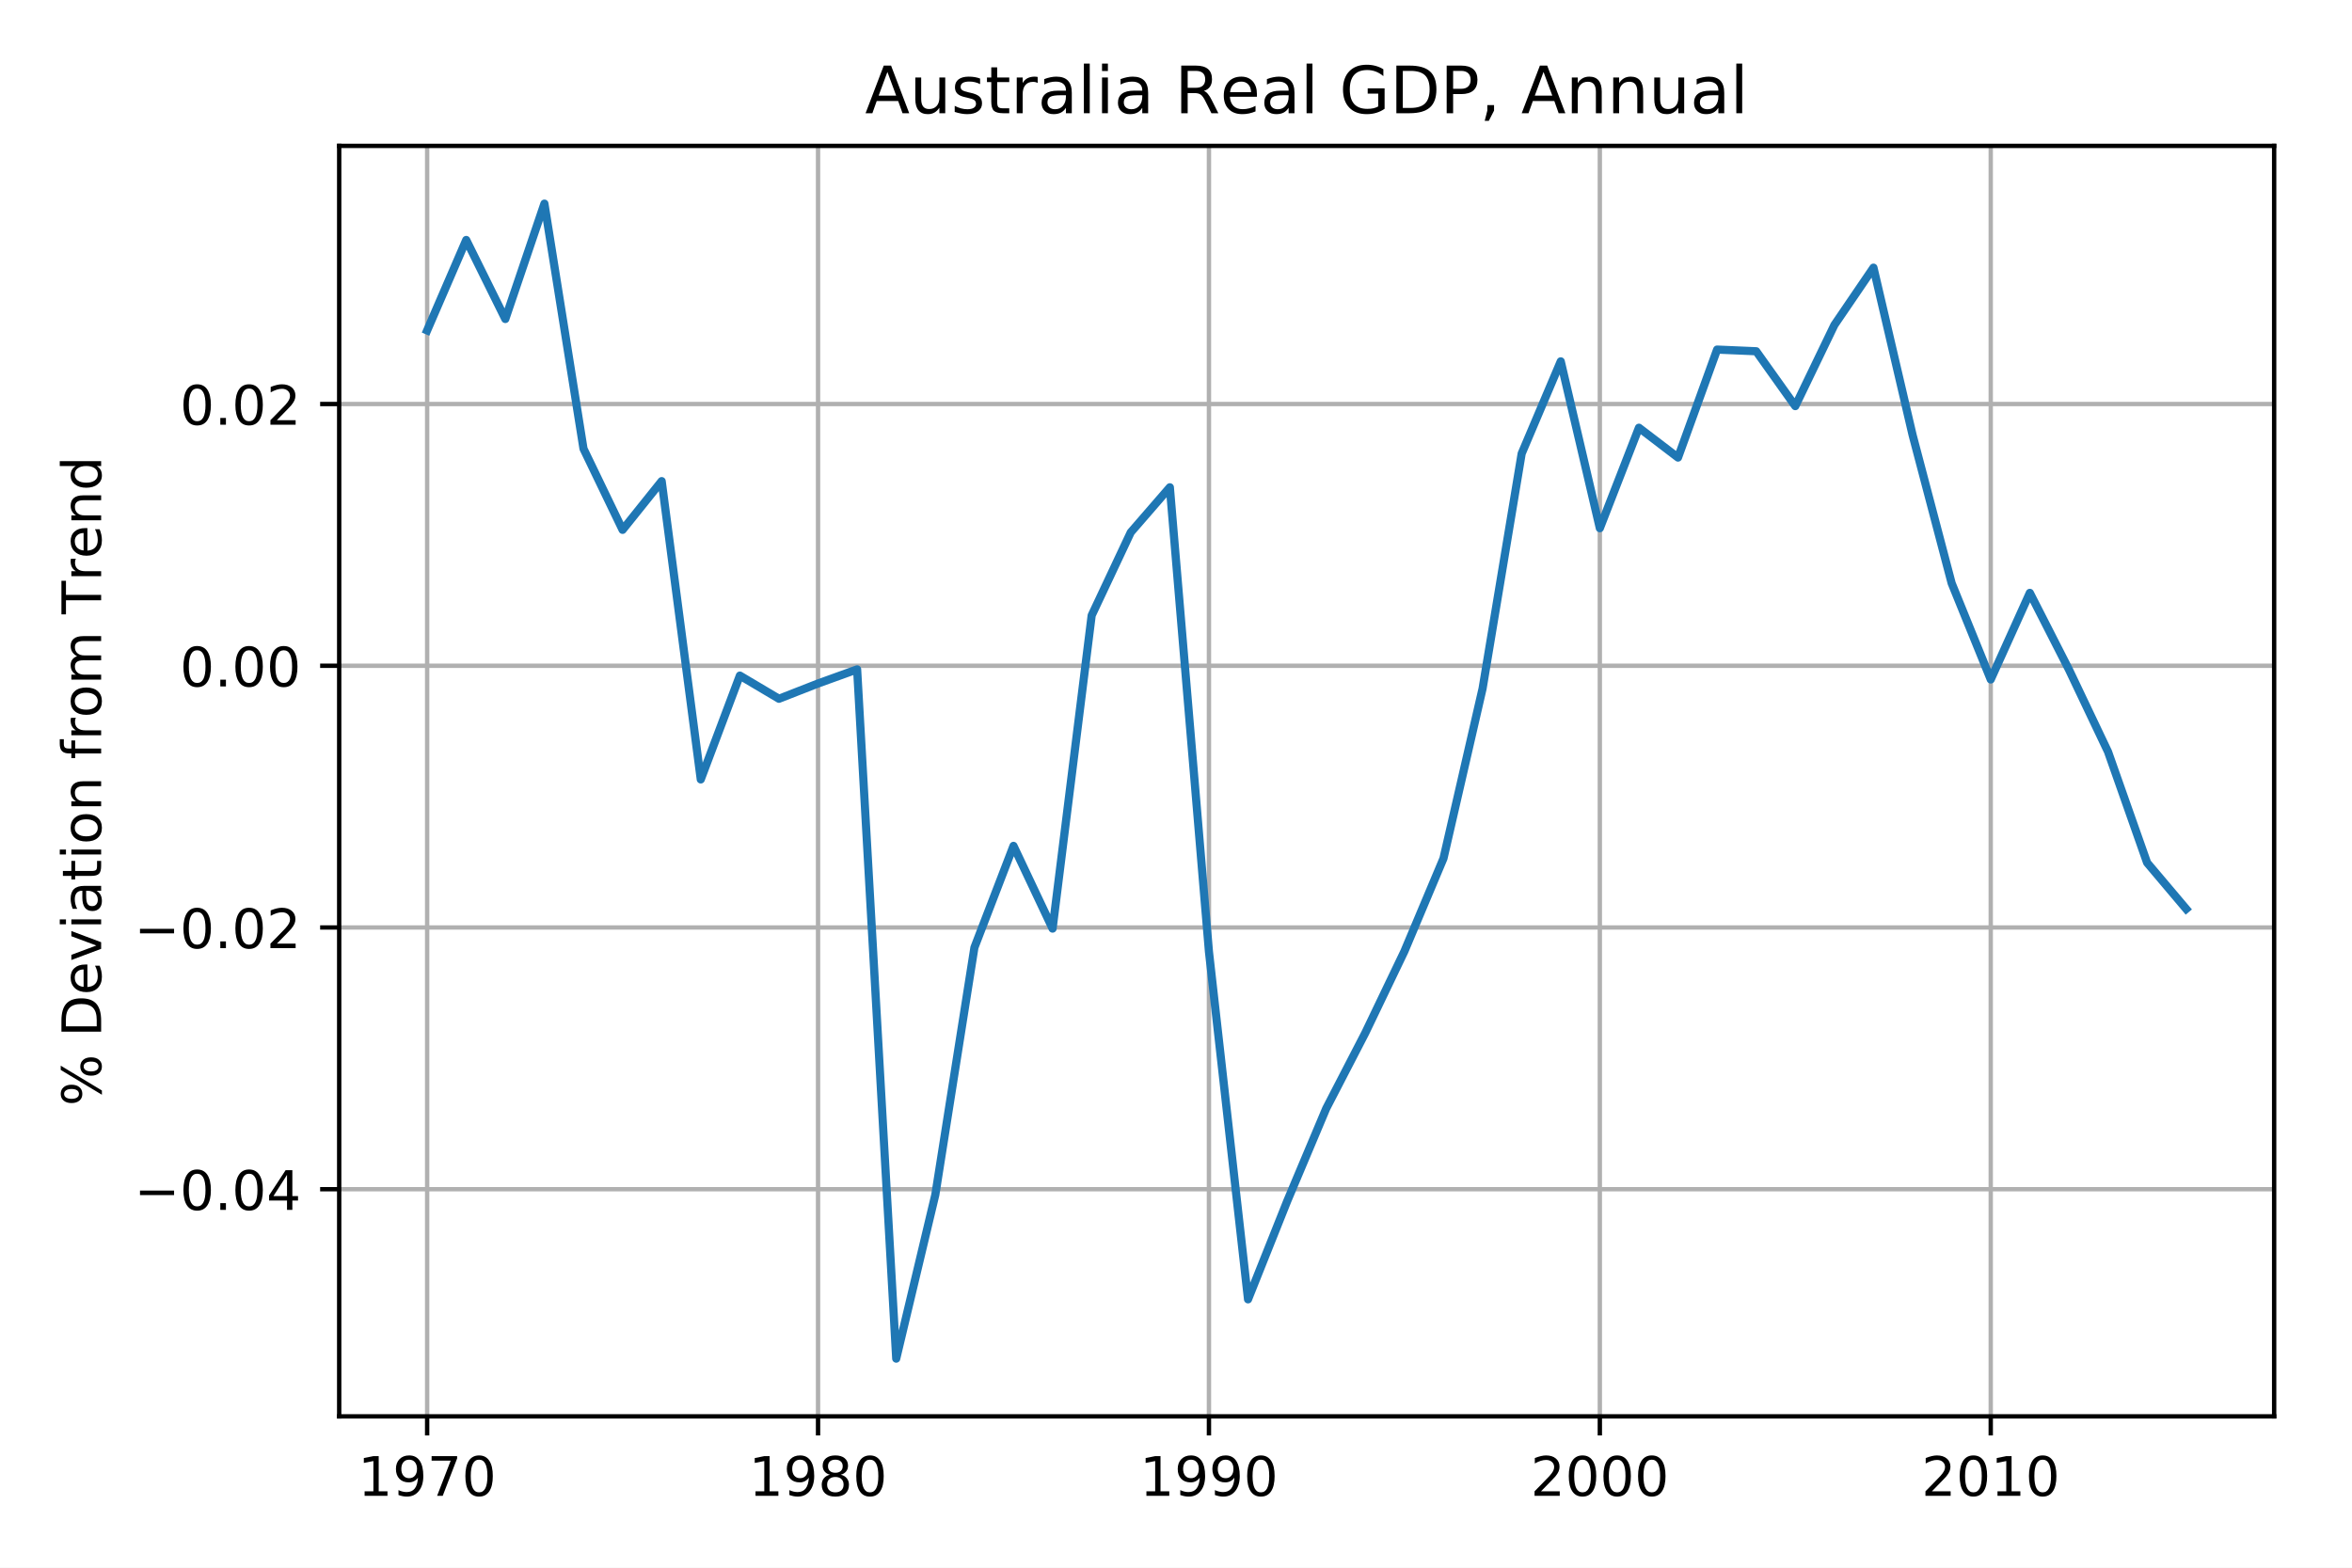
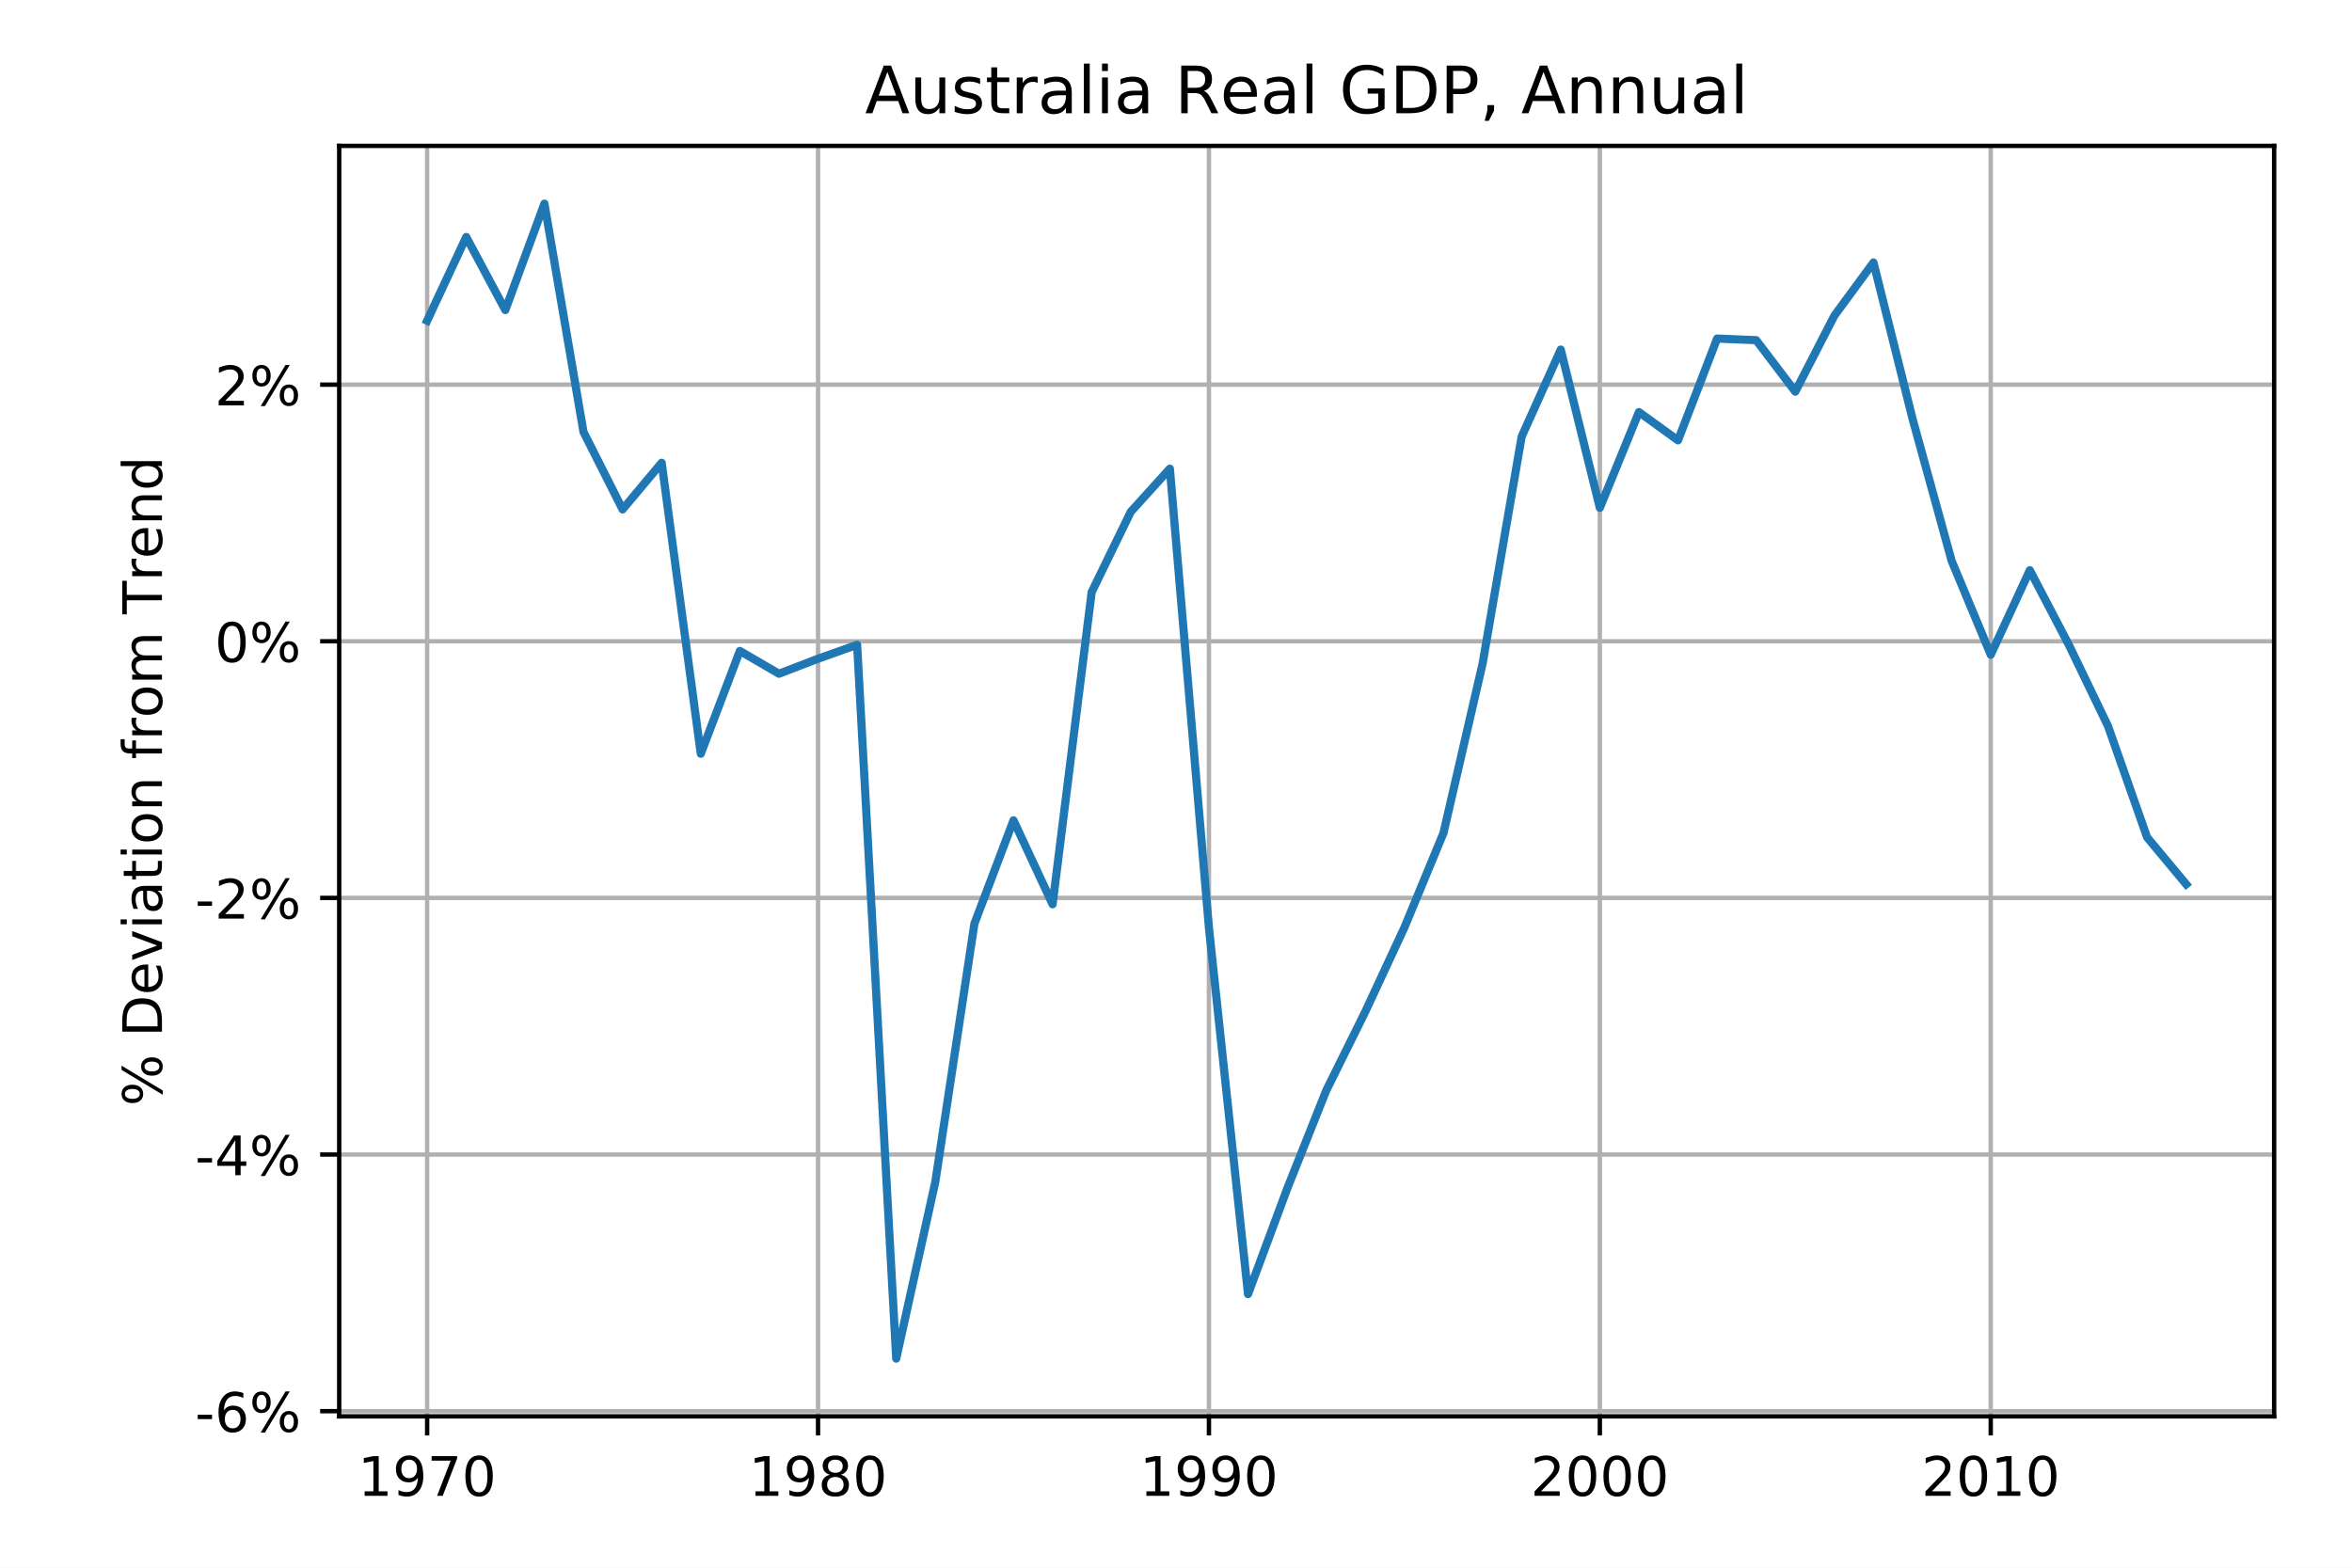
<svg xmlns="http://www.w3.org/2000/svg" xmlns:xlink="http://www.w3.org/1999/xlink" height="288pt" version="1.1" viewBox="0 0 432 288" width="432pt">
  <defs>
    <style type="text/css">
*{stroke-linecap:butt;stroke-linejoin:round;}
  </style>
  </defs>
  <g id="figure_1">
    <g id="patch_1">
      <path d="M 0 288  L 432 288  L 432 0  L 0 0  z " style="fill:#ffffff;" />
    </g>
    <g id="axes_1">
      <g id="patch_2">
        <path d="M 62.3 260.2  L 417.7 260.2  L 417.7 26.8  L 62.3 26.8  z " style="fill:#ffffff;" />
      </g>
      <g id="matplotlib.axis_1">
        <g id="xtick_1">
          <g id="line2d_1">
-             <path clip-path="url(#p49715dc30d)" d="M 78.455 260.2  L 78.455 26.8  " style="fill:none;stroke:#b0b0b0;stroke-linecap:square;stroke-width:0.8;" />
+             <path clip-path="url(#pca7b214b9b)" d="M 78.455 260.2  L 78.455 26.8  " style="fill:none;stroke:#b0b0b0;stroke-linecap:square;stroke-width:0.8;" />
          </g>
          <g id="line2d_2">
            <defs>
-               <path d="M 0 0  L 0 3.5  " id="m6972ccf515" style="stroke:#000000;stroke-width:0.8;" />
-             </defs>
-             <g>
-               <use style="stroke:#000000;stroke-width:0.8;" x="78.455" xlink:href="#m6972ccf515" y="260.2" />
+               <path d="M 0 0  L 0 3.5  " id="mc2db3543fd" style="stroke:#000000;stroke-width:0.8;" />
+             </defs>
+             <g>
+               <use style="stroke:#000000;stroke-width:0.8;" x="78.455" xlink:href="#mc2db3543fd" y="260.2" />
            </g>
          </g>
          <g id="text_1">
            <defs>
              <path d="M 12.406 8.297  L 28.516 8.297  L 28.516 63.922  L 10.984 60.406  L 10.984 69.391  L 28.422 72.906  L 38.281 72.906  L 38.281 8.297  L 54.391 8.297  L 54.391 0  L 12.406 0  z " id="DejaVuSans-31" />
              <path d="M 10.984 1.516  L 10.984 10.5  Q 14.703 8.734 18.5 7.812  Q 22.312 6.891 25.984 6.891  Q 35.75 6.891 40.891 13.453  Q 46.047 20.016 46.781 33.406  Q 43.953 29.203 39.594 26.953  Q 35.25 24.703 29.984 24.703  Q 19.047 24.703 12.672 31.312  Q 6.297 37.938 6.297 49.422  Q 6.297 60.641 12.938 67.422  Q 19.578 74.219 30.609 74.219  Q 43.266 74.219 49.922 64.516  Q 56.594 54.828 56.594 36.375  Q 56.594 19.141 48.406 8.859  Q 40.234 -1.422 26.422 -1.422  Q 22.703 -1.422 18.891 -0.688  Q 15.094 0.047 10.984 1.516  z M 30.609 32.422  Q 37.25 32.422 41.125 36.953  Q 45.016 41.5 45.016 49.422  Q 45.016 57.281 41.125 61.844  Q 37.25 66.406 30.609 66.406  Q 23.969 66.406 20.094 61.844  Q 16.219 57.281 16.219 49.422  Q 16.219 41.5 20.094 36.953  Q 23.969 32.422 30.609 32.422  z " id="DejaVuSans-39" />
              <path d="M 8.203 72.906  L 55.078 72.906  L 55.078 68.703  L 28.609 0  L 18.312 0  L 43.219 64.594  L 8.203 64.594  z " id="DejaVuSans-37" />
              <path d="M 31.781 66.406  Q 24.172 66.406 20.328 58.906  Q 16.5 51.422 16.5 36.375  Q 16.5 21.391 20.328 13.891  Q 24.172 6.391 31.781 6.391  Q 39.453 6.391 43.281 13.891  Q 47.125 21.391 47.125 36.375  Q 47.125 51.422 43.281 58.906  Q 39.453 66.406 31.781 66.406  z M 31.781 74.219  Q 44.047 74.219 50.516 64.516  Q 56.984 54.828 56.984 36.375  Q 56.984 17.969 50.516 8.266  Q 44.047 -1.422 31.781 -1.422  Q 19.531 -1.422 13.062 8.266  Q 6.594 17.969 6.594 36.375  Q 6.594 54.828 13.062 64.516  Q 19.531 74.219 31.781 74.219  z " id="DejaVuSans-30" />
            </defs>
            <g transform="translate(65.72955 274.7984)scale(0.1 -0.1)">
              <use xlink:href="#DejaVuSans-31" />
              <use x="63.623" xlink:href="#DejaVuSans-39" />
              <use x="127.246" xlink:href="#DejaVuSans-37" />
              <use x="190.869" xlink:href="#DejaVuSans-30" />
            </g>
          </g>
        </g>
        <g id="xtick_2">
          <g id="line2d_3">
-             <path clip-path="url(#p49715dc30d)" d="M 150.253 260.2  L 150.253 26.8  " style="fill:none;stroke:#b0b0b0;stroke-linecap:square;stroke-width:0.8;" />
+             <path clip-path="url(#pca7b214b9b)" d="M 150.253 260.2  L 150.253 26.8  " style="fill:none;stroke:#b0b0b0;stroke-linecap:square;stroke-width:0.8;" />
          </g>
          <g id="line2d_4">
            <g>
-               <use style="stroke:#000000;stroke-width:0.8;" x="150.253" xlink:href="#m6972ccf515" y="260.2" />
+               <use style="stroke:#000000;stroke-width:0.8;" x="150.253" xlink:href="#mc2db3543fd" y="260.2" />
            </g>
          </g>
          <g id="text_2">
            <defs>
              <path d="M 31.781 34.625  Q 24.75 34.625 20.719 30.859  Q 16.703 27.094 16.703 20.516  Q 16.703 13.922 20.719 10.156  Q 24.75 6.391 31.781 6.391  Q 38.812 6.391 42.859 10.172  Q 46.922 13.969 46.922 20.516  Q 46.922 27.094 42.891 30.859  Q 38.875 34.625 31.781 34.625  z M 21.922 38.812  Q 15.578 40.375 12.031 44.719  Q 8.5 49.078 8.5 55.328  Q 8.5 64.062 14.719 69.141  Q 20.953 74.219 31.781 74.219  Q 42.672 74.219 48.875 69.141  Q 55.078 64.062 55.078 55.328  Q 55.078 49.078 51.531 44.719  Q 48 40.375 41.703 38.812  Q 48.828 37.156 52.797 32.312  Q 56.781 27.484 56.781 20.516  Q 56.781 9.906 50.312 4.234  Q 43.844 -1.422 31.781 -1.422  Q 19.734 -1.422 13.25 4.234  Q 6.781 9.906 6.781 20.516  Q 6.781 27.484 10.781 32.312  Q 14.797 37.156 21.922 38.812  z M 18.312 54.391  Q 18.312 48.734 21.844 45.562  Q 25.391 42.391 31.781 42.391  Q 38.141 42.391 41.719 45.562  Q 45.312 48.734 45.312 54.391  Q 45.312 60.062 41.719 63.234  Q 38.141 66.406 31.781 66.406  Q 25.391 66.406 21.844 63.234  Q 18.312 60.062 18.312 54.391  z " id="DejaVuSans-38" />
            </defs>
            <g transform="translate(137.5275 274.7984)scale(0.1 -0.1)">
              <use xlink:href="#DejaVuSans-31" />
              <use x="63.623" xlink:href="#DejaVuSans-39" />
              <use x="127.246" xlink:href="#DejaVuSans-38" />
              <use x="190.869" xlink:href="#DejaVuSans-30" />
            </g>
          </g>
        </g>
        <g id="xtick_3">
          <g id="line2d_5">
-             <path clip-path="url(#p49715dc30d)" d="M 222.051 260.2  L 222.051 26.8  " style="fill:none;stroke:#b0b0b0;stroke-linecap:square;stroke-width:0.8;" />
+             <path clip-path="url(#pca7b214b9b)" d="M 222.051 260.2  L 222.051 26.8  " style="fill:none;stroke:#b0b0b0;stroke-linecap:square;stroke-width:0.8;" />
          </g>
          <g id="line2d_6">
            <g>
-               <use style="stroke:#000000;stroke-width:0.8;" x="222.051" xlink:href="#m6972ccf515" y="260.2" />
+               <use style="stroke:#000000;stroke-width:0.8;" x="222.051" xlink:href="#mc2db3543fd" y="260.2" />
            </g>
          </g>
          <g id="text_3">
            <g transform="translate(209.3255 274.7984)scale(0.1 -0.1)">
              <use xlink:href="#DejaVuSans-31" />
              <use x="63.623" xlink:href="#DejaVuSans-39" />
              <use x="127.246" xlink:href="#DejaVuSans-39" />
              <use x="190.869" xlink:href="#DejaVuSans-30" />
            </g>
          </g>
        </g>
        <g id="xtick_4">
          <g id="line2d_7">
-             <path clip-path="url(#p49715dc30d)" d="M 293.848 260.2  L 293.848 26.8  " style="fill:none;stroke:#b0b0b0;stroke-linecap:square;stroke-width:0.8;" />
+             <path clip-path="url(#pca7b214b9b)" d="M 293.848 260.2  L 293.848 26.8  " style="fill:none;stroke:#b0b0b0;stroke-linecap:square;stroke-width:0.8;" />
          </g>
          <g id="line2d_8">
            <g>
-               <use style="stroke:#000000;stroke-width:0.8;" x="293.848" xlink:href="#m6972ccf515" y="260.2" />
+               <use style="stroke:#000000;stroke-width:0.8;" x="293.848" xlink:href="#mc2db3543fd" y="260.2" />
            </g>
          </g>
          <g id="text_4">
            <defs>
              <path d="M 19.188 8.297  L 53.609 8.297  L 53.609 0  L 7.328 0  L 7.328 8.297  Q 12.938 14.109 22.625 23.891  Q 32.328 33.688 34.812 36.531  Q 39.547 41.844 41.422 45.531  Q 43.312 49.219 43.312 52.781  Q 43.312 58.594 39.234 62.25  Q 35.156 65.922 28.609 65.922  Q 23.969 65.922 18.812 64.312  Q 13.672 62.703 7.812 59.422  L 7.812 69.391  Q 13.766 71.781 18.938 73  Q 24.125 74.219 28.422 74.219  Q 39.75 74.219 46.484 68.547  Q 53.219 62.891 53.219 53.422  Q 53.219 48.922 51.531 44.891  Q 49.859 40.875 45.406 35.406  Q 44.188 33.984 37.641 27.219  Q 31.109 20.453 19.188 8.297  z " id="DejaVuSans-32" />
            </defs>
            <g transform="translate(281.1235 274.7984)scale(0.1 -0.1)">
              <use xlink:href="#DejaVuSans-32" />
              <use x="63.623" xlink:href="#DejaVuSans-30" />
              <use x="127.246" xlink:href="#DejaVuSans-30" />
              <use x="190.869" xlink:href="#DejaVuSans-30" />
            </g>
          </g>
        </g>
        <g id="xtick_5">
          <g id="line2d_9">
-             <path clip-path="url(#p49715dc30d)" d="M 365.646 260.2  L 365.646 26.8  " style="fill:none;stroke:#b0b0b0;stroke-linecap:square;stroke-width:0.8;" />
+             <path clip-path="url(#pca7b214b9b)" d="M 365.646 260.2  L 365.646 26.8  " style="fill:none;stroke:#b0b0b0;stroke-linecap:square;stroke-width:0.8;" />
          </g>
          <g id="line2d_10">
            <g>
-               <use style="stroke:#000000;stroke-width:0.8;" x="365.646" xlink:href="#m6972ccf515" y="260.2" />
+               <use style="stroke:#000000;stroke-width:0.8;" x="365.646" xlink:href="#mc2db3543fd" y="260.2" />
            </g>
          </g>
          <g id="text_5">
            <g transform="translate(352.9215 274.7984)scale(0.1 -0.1)">
              <use xlink:href="#DejaVuSans-32" />
              <use x="63.623" xlink:href="#DejaVuSans-30" />
              <use x="127.246" xlink:href="#DejaVuSans-31" />
              <use x="190.869" xlink:href="#DejaVuSans-30" />
            </g>
          </g>
        </g>
      </g>
      <g id="matplotlib.axis_2">
        <g id="ytick_1">
          <g id="line2d_11">
-             <path clip-path="url(#p49715dc30d)" d="M 62.3 218.47  L 417.7 218.47  " style="fill:none;stroke:#b0b0b0;stroke-linecap:square;stroke-width:0.8;" />
+             <path clip-path="url(#pca7b214b9b)" d="M 62.3 259.244  L 417.7 259.244  " style="fill:none;stroke:#b0b0b0;stroke-linecap:square;stroke-width:0.8;" />
          </g>
          <g id="line2d_12">
            <defs>
-               <path d="M 0 0  L -3.5 0  " id="m18b6b35a91" style="stroke:#000000;stroke-width:0.8;" />
-             </defs>
-             <g>
-               <use style="stroke:#000000;stroke-width:0.8;" x="62.3" xlink:href="#m18b6b35a91" y="218.47" />
+               <path d="M 0 0  L -3.5 0  " id="m730489c6ea" style="stroke:#000000;stroke-width:0.8;" />
+             </defs>
+             <g>
+               <use style="stroke:#000000;stroke-width:0.8;" x="62.3" xlink:href="#m730489c6ea" y="259.244" />
            </g>
          </g>
          <g id="text_6">
            <defs>
-               <path d="M 10.594 35.5  L 73.188 35.5  L 73.188 27.203  L 10.594 27.203  z " id="DejaVuSans-2212" />
-               <path d="M 10.688 12.406  L 21 12.406  L 21 0  L 10.688 0  z " id="DejaVuSans-2e" />
-               <path d="M 37.797 64.312  L 12.891 25.391  L 37.797 25.391  z M 35.203 72.906  L 47.609 72.906  L 47.609 25.391  L 58.016 25.391  L 58.016 17.188  L 47.609 17.188  L 47.609 0  L 37.797 0  L 37.797 17.188  L 4.891 17.188  L 4.891 26.703  z " id="DejaVuSans-34" />
-             </defs>
-             <g transform="translate(24.65469 222.2689)scale(0.1 -0.1)">
-               <use xlink:href="#DejaVuSans-2212" />
-               <use x="83.789" xlink:href="#DejaVuSans-30" />
-               <use x="147.412" xlink:href="#DejaVuSans-2e" />
-               <use x="179.199" xlink:href="#DejaVuSans-30" />
-               <use x="242.822" xlink:href="#DejaVuSans-34" />
+               <path d="M 4.891 31.391  L 31.203 31.391  L 31.203 23.391  L 4.891 23.391  z " id="DejaVuSans-2d" />
+               <path d="M 33.016 40.375  Q 26.375 40.375 22.484 35.828  Q 18.609 31.297 18.609 23.391  Q 18.609 15.531 22.484 10.953  Q 26.375 6.391 33.016 6.391  Q 39.656 6.391 43.531 10.953  Q 47.406 15.531 47.406 23.391  Q 47.406 31.297 43.531 35.828  Q 39.656 40.375 33.016 40.375  z M 52.594 71.297  L 52.594 62.312  Q 48.875 64.062 45.094 64.984  Q 41.312 65.922 37.594 65.922  Q 27.828 65.922 22.672 59.328  Q 17.531 52.734 16.797 39.406  Q 19.672 43.656 24.016 45.922  Q 28.375 48.188 33.594 48.188  Q 44.578 48.188 50.953 41.516  Q 57.328 34.859 57.328 23.391  Q 57.328 12.156 50.688 5.359  Q 44.047 -1.422 33.016 -1.422  Q 20.359 -1.422 13.672 8.266  Q 6.984 17.969 6.984 36.375  Q 6.984 53.656 15.188 63.938  Q 23.391 74.219 37.203 74.219  Q 40.922 74.219 44.703 73.484  Q 48.484 72.75 52.594 71.297  z " id="DejaVuSans-36" />
+               <path d="M 72.703 32.078  Q 68.453 32.078 66.031 28.469  Q 63.625 24.859 63.625 18.406  Q 63.625 12.062 66.031 8.422  Q 68.453 4.781 72.703 4.781  Q 76.859 4.781 79.266 8.422  Q 81.688 12.062 81.688 18.406  Q 81.688 24.812 79.266 28.438  Q 76.859 32.078 72.703 32.078  z M 72.703 38.281  Q 80.422 38.281 84.953 32.906  Q 89.5 27.547 89.5 18.406  Q 89.5 9.281 84.938 3.922  Q 80.375 -1.422 72.703 -1.422  Q 64.891 -1.422 60.344 3.922  Q 55.812 9.281 55.812 18.406  Q 55.812 27.594 60.375 32.938  Q 64.938 38.281 72.703 38.281  z M 22.312 68.016  Q 18.109 68.016 15.688 64.375  Q 13.281 60.75 13.281 54.391  Q 13.281 47.953 15.672 44.328  Q 18.062 40.719 22.312 40.719  Q 26.562 40.719 28.969 44.328  Q 31.391 47.953 31.391 54.391  Q 31.391 60.688 28.953 64.344  Q 26.516 68.016 22.312 68.016  z M 66.406 74.219  L 74.219 74.219  L 28.609 -1.422  L 20.797 -1.422  z M 22.312 74.219  Q 30.031 74.219 34.609 68.875  Q 39.203 63.531 39.203 54.391  Q 39.203 45.172 34.641 39.844  Q 30.078 34.516 22.312 34.516  Q 14.547 34.516 10.031 39.859  Q 5.516 45.219 5.516 54.391  Q 5.516 63.484 10.047 68.844  Q 14.594 74.219 22.312 74.219  z " id="DejaVuSans-25" />
+             </defs>
+             <g transform="translate(35.82812 263.0434)scale(0.1 -0.1)">
+               <use xlink:href="#DejaVuSans-2d" />
+               <use x="36.084" xlink:href="#DejaVuSans-36" />
+               <use x="99.707" xlink:href="#DejaVuSans-25" />
            </g>
          </g>
        </g>
        <g id="ytick_2">
          <g id="line2d_13">
-             <path clip-path="url(#p49715dc30d)" d="M 62.3 170.387  L 417.7 170.387  " style="fill:none;stroke:#b0b0b0;stroke-linecap:square;stroke-width:0.8;" />
+             <path clip-path="url(#pca7b214b9b)" d="M 62.3 212.099  L 417.7 212.099  " style="fill:none;stroke:#b0b0b0;stroke-linecap:square;stroke-width:0.8;" />
          </g>
          <g id="line2d_14">
            <g>
-               <use style="stroke:#000000;stroke-width:0.8;" x="62.3" xlink:href="#m18b6b35a91" y="170.387" />
+               <use style="stroke:#000000;stroke-width:0.8;" x="62.3" xlink:href="#m730489c6ea" y="212.099" />
            </g>
          </g>
          <g id="text_7">
-             <g transform="translate(24.65469 174.1864)scale(0.1 -0.1)">
-               <use xlink:href="#DejaVuSans-2212" />
-               <use x="83.789" xlink:href="#DejaVuSans-30" />
-               <use x="147.412" xlink:href="#DejaVuSans-2e" />
-               <use x="179.199" xlink:href="#DejaVuSans-30" />
-               <use x="242.822" xlink:href="#DejaVuSans-32" />
+             <defs>
+               <path d="M 37.797 64.312  L 12.891 25.391  L 37.797 25.391  z M 35.203 72.906  L 47.609 72.906  L 47.609 25.391  L 58.016 25.391  L 58.016 17.188  L 47.609 17.188  L 47.609 0  L 37.797 0  L 37.797 17.188  L 4.891 17.188  L 4.891 26.703  z " id="DejaVuSans-34" />
+             </defs>
+             <g transform="translate(35.82812 215.8987)scale(0.1 -0.1)">
+               <use xlink:href="#DejaVuSans-2d" />
+               <use x="36.084" xlink:href="#DejaVuSans-34" />
+               <use x="99.707" xlink:href="#DejaVuSans-25" />
            </g>
          </g>
        </g>
        <g id="ytick_3">
          <g id="line2d_15">
-             <path clip-path="url(#p49715dc30d)" d="M 62.3 122.305  L 417.7 122.305  " style="fill:none;stroke:#b0b0b0;stroke-linecap:square;stroke-width:0.8;" />
+             <path clip-path="url(#pca7b214b9b)" d="M 62.3 164.955  L 417.7 164.955  " style="fill:none;stroke:#b0b0b0;stroke-linecap:square;stroke-width:0.8;" />
          </g>
          <g id="line2d_16">
            <g>
-               <use style="stroke:#000000;stroke-width:0.8;" x="62.3" xlink:href="#m18b6b35a91" y="122.305" />
+               <use style="stroke:#000000;stroke-width:0.8;" x="62.3" xlink:href="#m730489c6ea" y="164.955" />
            </g>
          </g>
          <g id="text_8">
-             <g transform="translate(33.03437 126.104)scale(0.1 -0.1)">
-               <use xlink:href="#DejaVuSans-30" />
-               <use x="63.623" xlink:href="#DejaVuSans-2e" />
-               <use x="95.41" xlink:href="#DejaVuSans-30" />
-               <use x="159.033" xlink:href="#DejaVuSans-30" />
+             <g transform="translate(35.82812 168.7539)scale(0.1 -0.1)">
+               <use xlink:href="#DejaVuSans-2d" />
+               <use x="36.084" xlink:href="#DejaVuSans-32" />
+               <use x="99.707" xlink:href="#DejaVuSans-25" />
            </g>
          </g>
        </g>
        <g id="ytick_4">
          <g id="line2d_17">
-             <path clip-path="url(#p49715dc30d)" d="M 62.3 74.222  L 417.7 74.222  " style="fill:none;stroke:#b0b0b0;stroke-linecap:square;stroke-width:0.8;" />
+             <path clip-path="url(#pca7b214b9b)" d="M 62.3 117.81  L 417.7 117.81  " style="fill:none;stroke:#b0b0b0;stroke-linecap:square;stroke-width:0.8;" />
          </g>
          <g id="line2d_18">
            <g>
-               <use style="stroke:#000000;stroke-width:0.8;" x="62.3" xlink:href="#m18b6b35a91" y="74.222" />
+               <use style="stroke:#000000;stroke-width:0.8;" x="62.3" xlink:href="#m730489c6ea" y="117.81" />
            </g>
          </g>
          <g id="text_9">
-             <g transform="translate(33.03437 78.02158)scale(0.1 -0.1)">
+             <g transform="translate(39.43594 121.6092)scale(0.1 -0.1)">
              <use xlink:href="#DejaVuSans-30" />
-               <use x="63.623" xlink:href="#DejaVuSans-2e" />
-               <use x="95.41" xlink:href="#DejaVuSans-30" />
-               <use x="159.033" xlink:href="#DejaVuSans-32" />
-             </g>
-           </g>
-         </g>
-         <g id="text_10">
+               <use x="63.623" xlink:href="#DejaVuSans-25" />
+             </g>
+           </g>
+         </g>
+         <g id="ytick_5">
+           <g id="line2d_19">
+             <path clip-path="url(#pca7b214b9b)" d="M 62.3 70.665  L 417.7 70.665  " style="fill:none;stroke:#b0b0b0;stroke-linecap:square;stroke-width:0.8;" />
+           </g>
+           <g id="line2d_20">
+             <g>
+               <use style="stroke:#000000;stroke-width:0.8;" x="62.3" xlink:href="#m730489c6ea" y="70.665" />
+             </g>
+           </g>
+           <g id="text_10">
+             <g transform="translate(39.43594 74.46448)scale(0.1 -0.1)">
+               <use xlink:href="#DejaVuSans-32" />
+               <use x="63.623" xlink:href="#DejaVuSans-25" />
+             </g>
+           </g>
+         </g>
+         <g id="text_11">
          <defs>
-             <path d="M 72.703 32.078  Q 68.453 32.078 66.031 28.469  Q 63.625 24.859 63.625 18.406  Q 63.625 12.062 66.031 8.422  Q 68.453 4.781 72.703 4.781  Q 76.859 4.781 79.266 8.422  Q 81.688 12.062 81.688 18.406  Q 81.688 24.812 79.266 28.438  Q 76.859 32.078 72.703 32.078  z M 72.703 38.281  Q 80.422 38.281 84.953 32.906  Q 89.5 27.547 89.5 18.406  Q 89.5 9.281 84.938 3.922  Q 80.375 -1.422 72.703 -1.422  Q 64.891 -1.422 60.344 3.922  Q 55.812 9.281 55.812 18.406  Q 55.812 27.594 60.375 32.938  Q 64.938 38.281 72.703 38.281  z M 22.312 68.016  Q 18.109 68.016 15.688 64.375  Q 13.281 60.75 13.281 54.391  Q 13.281 47.953 15.672 44.328  Q 18.062 40.719 22.312 40.719  Q 26.562 40.719 28.969 44.328  Q 31.391 47.953 31.391 54.391  Q 31.391 60.688 28.953 64.344  Q 26.516 68.016 22.312 68.016  z M 66.406 74.219  L 74.219 74.219  L 28.609 -1.422  L 20.797 -1.422  z M 22.312 74.219  Q 30.031 74.219 34.609 68.875  Q 39.203 63.531 39.203 54.391  Q 39.203 45.172 34.641 39.844  Q 30.078 34.516 22.312 34.516  Q 14.547 34.516 10.031 39.859  Q 5.516 45.219 5.516 54.391  Q 5.516 63.484 10.047 68.844  Q 14.594 74.219 22.312 74.219  z " id="DejaVuSans-25" />
            <path id="DejaVuSans-20" />
            <path d="M 19.672 64.797  L 19.672 8.109  L 31.594 8.109  Q 46.688 8.109 53.688 14.938  Q 60.688 21.781 60.688 36.531  Q 60.688 51.172 53.688 57.984  Q 46.688 64.797 31.594 64.797  z M 9.812 72.906  L 30.078 72.906  Q 51.266 72.906 61.172 64.094  Q 71.094 55.281 71.094 36.531  Q 71.094 17.672 61.125 8.828  Q 51.172 0 30.078 0  L 9.812 0  z " id="DejaVuSans-44" />
            <path d="M 56.203 29.594  L 56.203 25.203  L 14.891 25.203  Q 15.484 15.922 20.484 11.062  Q 25.484 6.203 34.422 6.203  Q 39.594 6.203 44.453 7.469  Q 49.312 8.734 54.109 11.281  L 54.109 2.781  Q 49.266 0.734 44.188 -0.344  Q 39.109 -1.422 33.891 -1.422  Q 20.797 -1.422 13.156 6.188  Q 5.516 13.812 5.516 26.812  Q 5.516 40.234 12.766 48.109  Q 20.016 56 32.328 56  Q 43.359 56 49.781 48.891  Q 56.203 41.797 56.203 29.594  z M 47.219 32.234  Q 47.125 39.594 43.094 43.984  Q 39.062 48.391 32.422 48.391  Q 24.906 48.391 20.391 44.141  Q 15.875 39.891 15.188 32.172  z " id="DejaVuSans-65" />
            <path d="M 2.984 54.688  L 12.5 54.688  L 29.594 8.797  L 46.688 54.688  L 56.203 54.688  L 35.688 0  L 23.484 0  z " id="DejaVuSans-76" />
            <path d="M 9.422 54.688  L 18.406 54.688  L 18.406 0  L 9.422 0  z M 9.422 75.984  L 18.406 75.984  L 18.406 64.594  L 9.422 64.594  z " id="DejaVuSans-69" />
            <path d="M 34.281 27.484  Q 23.391 27.484 19.188 25  Q 14.984 22.516 14.984 16.5  Q 14.984 11.719 18.141 8.906  Q 21.297 6.109 26.703 6.109  Q 34.188 6.109 38.703 11.406  Q 43.219 16.703 43.219 25.484  L 43.219 27.484  z M 52.203 31.203  L 52.203 0  L 43.219 0  L 43.219 8.297  Q 40.141 3.328 35.547 0.953  Q 30.953 -1.422 24.312 -1.422  Q 15.922 -1.422 10.953 3.297  Q 6 8.016 6 15.922  Q 6 25.141 12.172 29.828  Q 18.359 34.516 30.609 34.516  L 43.219 34.516  L 43.219 35.406  Q 43.219 41.609 39.141 45  Q 35.062 48.391 27.688 48.391  Q 23 48.391 18.547 47.266  Q 14.109 46.141 10.016 43.891  L 10.016 52.203  Q 14.938 54.109 19.578 55.047  Q 24.219 56 28.609 56  Q 40.484 56 46.344 49.844  Q 52.203 43.703 52.203 31.203  z " id="DejaVuSans-61" />
            <path d="M 18.312 70.219  L 18.312 54.688  L 36.812 54.688  L 36.812 47.703  L 18.312 47.703  L 18.312 18.016  Q 18.312 11.328 20.141 9.422  Q 21.969 7.516 27.594 7.516  L 36.812 7.516  L 36.812 0  L 27.594 0  Q 17.188 0 13.234 3.875  Q 9.281 7.766 9.281 18.016  L 9.281 47.703  L 2.688 47.703  L 2.688 54.688  L 9.281 54.688  L 9.281 70.219  z " id="DejaVuSans-74" />
            <path d="M 30.609 48.391  Q 23.391 48.391 19.188 42.75  Q 14.984 37.109 14.984 27.297  Q 14.984 17.484 19.156 11.844  Q 23.344 6.203 30.609 6.203  Q 37.797 6.203 41.984 11.859  Q 46.188 17.531 46.188 27.297  Q 46.188 37.016 41.984 42.703  Q 37.797 48.391 30.609 48.391  z M 30.609 56  Q 42.328 56 49.016 48.375  Q 55.719 40.766 55.719 27.297  Q 55.719 13.875 49.016 6.219  Q 42.328 -1.422 30.609 -1.422  Q 18.844 -1.422 12.172 6.219  Q 5.516 13.875 5.516 27.297  Q 5.516 40.766 12.172 48.375  Q 18.844 56 30.609 56  z " id="DejaVuSans-6f" />
            <path d="M 54.891 33.016  L 54.891 0  L 45.906 0  L 45.906 32.719  Q 45.906 40.484 42.875 44.328  Q 39.844 48.188 33.797 48.188  Q 26.516 48.188 22.312 43.547  Q 18.109 38.922 18.109 30.906  L 18.109 0  L 9.078 0  L 9.078 54.688  L 18.109 54.688  L 18.109 46.188  Q 21.344 51.125 25.703 53.562  Q 30.078 56 35.797 56  Q 45.219 56 50.047 50.172  Q 54.891 44.344 54.891 33.016  z " id="DejaVuSans-6e" />
            <path d="M 37.109 75.984  L 37.109 68.5  L 28.516 68.5  Q 23.688 68.5 21.797 66.547  Q 19.922 64.594 19.922 59.516  L 19.922 54.688  L 34.719 54.688  L 34.719 47.703  L 19.922 47.703  L 19.922 0  L 10.891 0  L 10.891 47.703  L 2.297 47.703  L 2.297 54.688  L 10.891 54.688  L 10.891 58.5  Q 10.891 67.625 15.141 71.797  Q 19.391 75.984 28.609 75.984  z " id="DejaVuSans-66" />
            <path d="M 41.109 46.297  Q 39.594 47.172 37.812 47.578  Q 36.031 48 33.891 48  Q 26.266 48 22.188 43.047  Q 18.109 38.094 18.109 28.812  L 18.109 0  L 9.078 0  L 9.078 54.688  L 18.109 54.688  L 18.109 46.188  Q 20.953 51.172 25.484 53.578  Q 30.031 56 36.531 56  Q 37.453 56 38.578 55.875  Q 39.703 55.766 41.062 55.516  z " id="DejaVuSans-72" />
            <path d="M 52 44.188  Q 55.375 50.25 60.062 53.125  Q 64.75 56 71.094 56  Q 79.641 56 84.281 50.016  Q 88.922 44.047 88.922 33.016  L 88.922 0  L 79.891 0  L 79.891 32.719  Q 79.891 40.578 77.094 44.375  Q 74.312 48.188 68.609 48.188  Q 61.625 48.188 57.562 43.547  Q 53.516 38.922 53.516 30.906  L 53.516 0  L 44.484 0  L 44.484 32.719  Q 44.484 40.625 41.703 44.406  Q 38.922 48.188 33.109 48.188  Q 26.219 48.188 22.156 43.531  Q 18.109 38.875 18.109 30.906  L 18.109 0  L 9.078 0  L 9.078 54.688  L 18.109 54.688  L 18.109 46.188  Q 21.188 51.219 25.484 53.609  Q 29.781 56 35.688 56  Q 41.656 56 45.828 52.969  Q 50 49.953 52 44.188  z " id="DejaVuSans-6d" />
            <path d="M -0.297 72.906  L 61.375 72.906  L 61.375 64.594  L 35.5 64.594  L 35.5 0  L 25.594 0  L 25.594 64.594  L -0.297 64.594  z " id="DejaVuSans-54" />
            <path d="M 45.406 46.391  L 45.406 75.984  L 54.391 75.984  L 54.391 0  L 45.406 0  L 45.406 8.203  Q 42.578 3.328 38.25 0.953  Q 33.938 -1.422 27.875 -1.422  Q 17.969 -1.422 11.734 6.484  Q 5.516 14.406 5.516 27.297  Q 5.516 40.188 11.734 48.094  Q 17.969 56 27.875 56  Q 33.938 56 38.25 53.625  Q 42.578 51.266 45.406 46.391  z M 14.797 27.297  Q 14.797 17.391 18.875 11.75  Q 22.953 6.109 30.078 6.109  Q 37.203 6.109 41.297 11.75  Q 45.406 17.391 45.406 27.297  Q 45.406 37.203 41.297 42.844  Q 37.203 48.484 30.078 48.484  Q 22.953 48.484 18.875 42.844  Q 14.797 37.203 14.797 27.297  z " id="DejaVuSans-64" />
          </defs>
-           <g transform="translate(18.575 203.1945)rotate(-90)scale(0.1 -0.1)">
+           <g transform="translate(29.74844 203.1945)rotate(-90)scale(0.1 -0.1)">
            <use xlink:href="#DejaVuSans-25" />
            <use x="95.02" xlink:href="#DejaVuSans-20" />
            <use x="126.807" xlink:href="#DejaVuSans-44" />
            <use x="203.809" xlink:href="#DejaVuSans-65" />
            <use x="265.332" xlink:href="#DejaVuSans-76" />
            <use x="324.512" xlink:href="#DejaVuSans-69" />
            <use x="352.295" xlink:href="#DejaVuSans-61" />
            <use x="413.574" xlink:href="#DejaVuSans-74" />
            <use x="452.783" xlink:href="#DejaVuSans-69" />
            <use x="480.566" xlink:href="#DejaVuSans-6f" />
            <use x="541.748" xlink:href="#DejaVuSans-6e" />
            <use x="605.127" xlink:href="#DejaVuSans-20" />
            <use x="636.914" xlink:href="#DejaVuSans-66" />
            <use x="672.119" xlink:href="#DejaVuSans-72" />
            <use x="713.201" xlink:href="#DejaVuSans-6f" />
            <use x="774.383" xlink:href="#DejaVuSans-6d" />
            <use x="871.795" xlink:href="#DejaVuSans-20" />
            <use x="903.582" xlink:href="#DejaVuSans-54" />
            <use x="964.447" xlink:href="#DejaVuSans-72" />
            <use x="1005.529" xlink:href="#DejaVuSans-65" />
            <use x="1067.053" xlink:href="#DejaVuSans-6e" />
            <use x="1130.432" xlink:href="#DejaVuSans-64" />
          </g>
        </g>
      </g>
-       <g id="line2d_19">
-         <path clip-path="url(#p49715dc30d)" d="M 78.455 60.702  L 85.634 44.087  L 92.814 58.602  L 99.994 37.409  L 107.174 82.436  L 114.354 97.339  L 121.533 88.388  L 128.713 143.19  L 135.893 124.112  L 143.073 128.37  L 150.253 125.564  L 157.432 122.97  L 164.612 249.591  L 171.792 219.497  L 178.972 174.076  L 186.152 155.396  L 193.331 170.593  L 200.511 113.058  L 207.691 97.798  L 214.871 89.52  L 222.051 174.824  L 229.23 238.703  L 236.41 220.699  L 243.59 203.638  L 250.77 189.748  L 257.949 174.771  L 265.129 157.697  L 272.309 126.497  L 279.489 83.329  L 286.669 66.382  L 293.848 97.038  L 301.028 78.578  L 308.208 84.059  L 315.388 64.22  L 322.568 64.528  L 329.747 74.607  L 336.927 59.708  L 344.107 49.172  L 351.287 79.897  L 358.467 107.145  L 365.646 124.827  L 372.826 108.916  L 380.006 123.001  L 387.186 138.099  L 394.366 158.485  L 401.545 166.981  " style="fill:none;stroke:#1f77b4;stroke-linecap:square;stroke-width:1.5;" />
+       <g id="line2d_21">
+         <path clip-path="url(#pca7b214b9b)" d="M 78.455 58.918  L 85.634 43.534  L 92.814 56.962  L 99.994 37.409  L 107.174 79.356  L 114.354 93.582  L 121.533 85.017  L 128.713 138.468  L 135.893 119.584  L 143.073 123.772  L 150.253 121.01  L 157.432 118.462  L 164.612 249.591  L 171.792 217.122  L 178.972 169.689  L 186.152 150.709  L 193.331 166.127  L 200.511 108.778  L 207.691 94.024  L 214.871 86.097  L 222.051 170.455  L 229.23 237.745  L 236.41 218.402  L 243.59 200.35  L 250.77 185.847  L 257.949 170.401  L 265.129 153.031  L 272.309 121.928  L 279.489 80.204  L 286.669 64.224  L 293.848 93.294  L 301.028 75.701  L 308.208 80.897  L 315.388 62.202  L 322.568 62.489  L 329.747 71.952  L 336.927 57.991  L 344.107 48.221  L 351.287 76.95  L 358.467 103.039  L 365.646 120.285  L 372.826 104.755  L 380.006 118.493  L 387.186 133.399  L 394.366 153.826  L 401.545 162.444  " style="fill:none;stroke:#1f77b4;stroke-linecap:square;stroke-width:1.5;" />
      </g>
      <g id="patch_3">
        <path d="M 62.3 260.2  L 62.3 26.8  " style="fill:none;stroke:#000000;stroke-linecap:square;stroke-linejoin:miter;stroke-width:0.8;" />
      </g>
      <g id="patch_4">
        <path d="M 417.7 260.2  L 417.7 26.8  " style="fill:none;stroke:#000000;stroke-linecap:square;stroke-linejoin:miter;stroke-width:0.8;" />
      </g>
      <g id="patch_5">
        <path d="M 62.3 260.2  L 417.7 260.2  " style="fill:none;stroke:#000000;stroke-linecap:square;stroke-linejoin:miter;stroke-width:0.8;" />
      </g>
      <g id="patch_6">
        <path d="M 62.3 26.8  L 417.7 26.8  " style="fill:none;stroke:#000000;stroke-linecap:square;stroke-linejoin:miter;stroke-width:0.8;" />
      </g>
-       <g id="text_11">
+       <g id="text_12">
        <defs>
          <path d="M 34.188 63.188  L 20.797 26.906  L 47.609 26.906  z M 28.609 72.906  L 39.797 72.906  L 67.578 0  L 57.328 0  L 50.688 18.703  L 17.828 18.703  L 11.188 0  L 0.781 0  z " id="DejaVuSans-41" />
          <path d="M 8.5 21.578  L 8.5 54.688  L 17.484 54.688  L 17.484 21.922  Q 17.484 14.156 20.5 10.266  Q 23.531 6.391 29.594 6.391  Q 36.859 6.391 41.078 11.031  Q 45.312 15.672 45.312 23.688  L 45.312 54.688  L 54.297 54.688  L 54.297 0  L 45.312 0  L 45.312 8.406  Q 42.047 3.422 37.719 1  Q 33.406 -1.422 27.688 -1.422  Q 18.266 -1.422 13.375 4.438  Q 8.5 10.297 8.5 21.578  z M 31.109 56  z " id="DejaVuSans-75" />
          <path d="M 44.281 53.078  L 44.281 44.578  Q 40.484 46.531 36.375 47.5  Q 32.281 48.484 27.875 48.484  Q 21.188 48.484 17.844 46.438  Q 14.5 44.391 14.5 40.281  Q 14.5 37.156 16.891 35.375  Q 19.281 33.594 26.516 31.984  L 29.594 31.297  Q 39.156 29.25 43.188 25.516  Q 47.219 21.781 47.219 15.094  Q 47.219 7.469 41.188 3.016  Q 35.156 -1.422 24.609 -1.422  Q 20.219 -1.422 15.453 -0.562  Q 10.688 0.297 5.422 2  L 5.422 11.281  Q 10.406 8.688 15.234 7.391  Q 20.062 6.109 24.812 6.109  Q 31.156 6.109 34.562 8.281  Q 37.984 10.453 37.984 14.406  Q 37.984 18.062 35.516 20.016  Q 33.062 21.969 24.703 23.781  L 21.578 24.516  Q 13.234 26.266 9.516 29.906  Q 5.812 33.547 5.812 39.891  Q 5.812 47.609 11.281 51.797  Q 16.75 56 26.812 56  Q 31.781 56 36.172 55.266  Q 40.578 54.547 44.281 53.078  z " id="DejaVuSans-73" />
          <path d="M 9.422 75.984  L 18.406 75.984  L 18.406 0  L 9.422 0  z " id="DejaVuSans-6c" />
          <path d="M 44.391 34.188  Q 47.562 33.109 50.562 29.594  Q 53.562 26.078 56.594 19.922  L 66.609 0  L 56 0  L 46.688 18.703  Q 43.062 26.031 39.672 28.422  Q 36.281 30.812 30.422 30.812  L 19.672 30.812  L 19.672 0  L 9.812 0  L 9.812 72.906  L 32.078 72.906  Q 44.578 72.906 50.734 67.672  Q 56.891 62.453 56.891 51.906  Q 56.891 45.016 53.688 40.469  Q 50.484 35.938 44.391 34.188  z M 19.672 64.797  L 19.672 38.922  L 32.078 38.922  Q 39.203 38.922 42.844 42.219  Q 46.484 45.516 46.484 51.906  Q 46.484 58.297 42.844 61.547  Q 39.203 64.797 32.078 64.797  z " id="DejaVuSans-52" />
          <path d="M 59.516 10.406  L 59.516 29.984  L 43.406 29.984  L 43.406 38.094  L 69.281 38.094  L 69.281 6.781  Q 63.578 2.734 56.688 0.656  Q 49.812 -1.422 42 -1.422  Q 24.906 -1.422 15.25 8.562  Q 5.609 18.562 5.609 36.375  Q 5.609 54.25 15.25 64.234  Q 24.906 74.219 42 74.219  Q 49.125 74.219 55.547 72.453  Q 61.969 70.703 67.391 67.281  L 67.391 56.781  Q 61.922 61.422 55.766 63.766  Q 49.609 66.109 42.828 66.109  Q 29.438 66.109 22.719 58.641  Q 16.016 51.172 16.016 36.375  Q 16.016 21.625 22.719 14.156  Q 29.438 6.688 42.828 6.688  Q 48.047 6.688 52.141 7.594  Q 56.25 8.5 59.516 10.406  z " id="DejaVuSans-47" />
          <path d="M 19.672 64.797  L 19.672 37.406  L 32.078 37.406  Q 38.969 37.406 42.719 40.969  Q 46.484 44.531 46.484 51.125  Q 46.484 57.672 42.719 61.234  Q 38.969 64.797 32.078 64.797  z M 9.812 72.906  L 32.078 72.906  Q 44.344 72.906 50.609 67.359  Q 56.891 61.812 56.891 51.125  Q 56.891 40.328 50.609 34.812  Q 44.344 29.297 32.078 29.297  L 19.672 29.297  L 19.672 0  L 9.812 0  z " id="DejaVuSans-50" />
          <path d="M 11.719 12.406  L 22.016 12.406  L 22.016 4  L 14.016 -11.625  L 7.719 -11.625  L 11.719 4  z " id="DejaVuSans-2c" />
        </defs>
        <g transform="translate(158.8903 20.8)scale(0.12 -0.12)">
          <use xlink:href="#DejaVuSans-41" />
          <use x="68.408" xlink:href="#DejaVuSans-75" />
          <use x="131.787" xlink:href="#DejaVuSans-73" />
          <use x="183.887" xlink:href="#DejaVuSans-74" />
          <use x="223.096" xlink:href="#DejaVuSans-72" />
          <use x="264.209" xlink:href="#DejaVuSans-61" />
          <use x="325.488" xlink:href="#DejaVuSans-6c" />
          <use x="353.271" xlink:href="#DejaVuSans-69" />
          <use x="381.055" xlink:href="#DejaVuSans-61" />
          <use x="442.334" xlink:href="#DejaVuSans-20" />
          <use x="474.121" xlink:href="#DejaVuSans-52" />
          <use x="543.541" xlink:href="#DejaVuSans-65" />
          <use x="605.064" xlink:href="#DejaVuSans-61" />
          <use x="666.344" xlink:href="#DejaVuSans-6c" />
          <use x="694.127" xlink:href="#DejaVuSans-20" />
          <use x="725.914" xlink:href="#DejaVuSans-47" />
          <use x="803.404" xlink:href="#DejaVuSans-44" />
          <use x="880.406" xlink:href="#DejaVuSans-50" />
          <use x="940.709" xlink:href="#DejaVuSans-2c" />
          <use x="972.496" xlink:href="#DejaVuSans-20" />
          <use x="1004.283" xlink:href="#DejaVuSans-41" />
          <use x="1072.691" xlink:href="#DejaVuSans-6e" />
          <use x="1136.07" xlink:href="#DejaVuSans-6e" />
          <use x="1199.449" xlink:href="#DejaVuSans-75" />
          <use x="1262.828" xlink:href="#DejaVuSans-61" />
          <use x="1324.107" xlink:href="#DejaVuSans-6c" />
        </g>
      </g>
    </g>
  </g>
  <defs>
-     <clipPath id="p49715dc30d">
+     <clipPath id="pca7b214b9b">
      <rect height="233.4" width="355.4" x="62.3" y="26.8" />
    </clipPath>
  </defs>
</svg>
